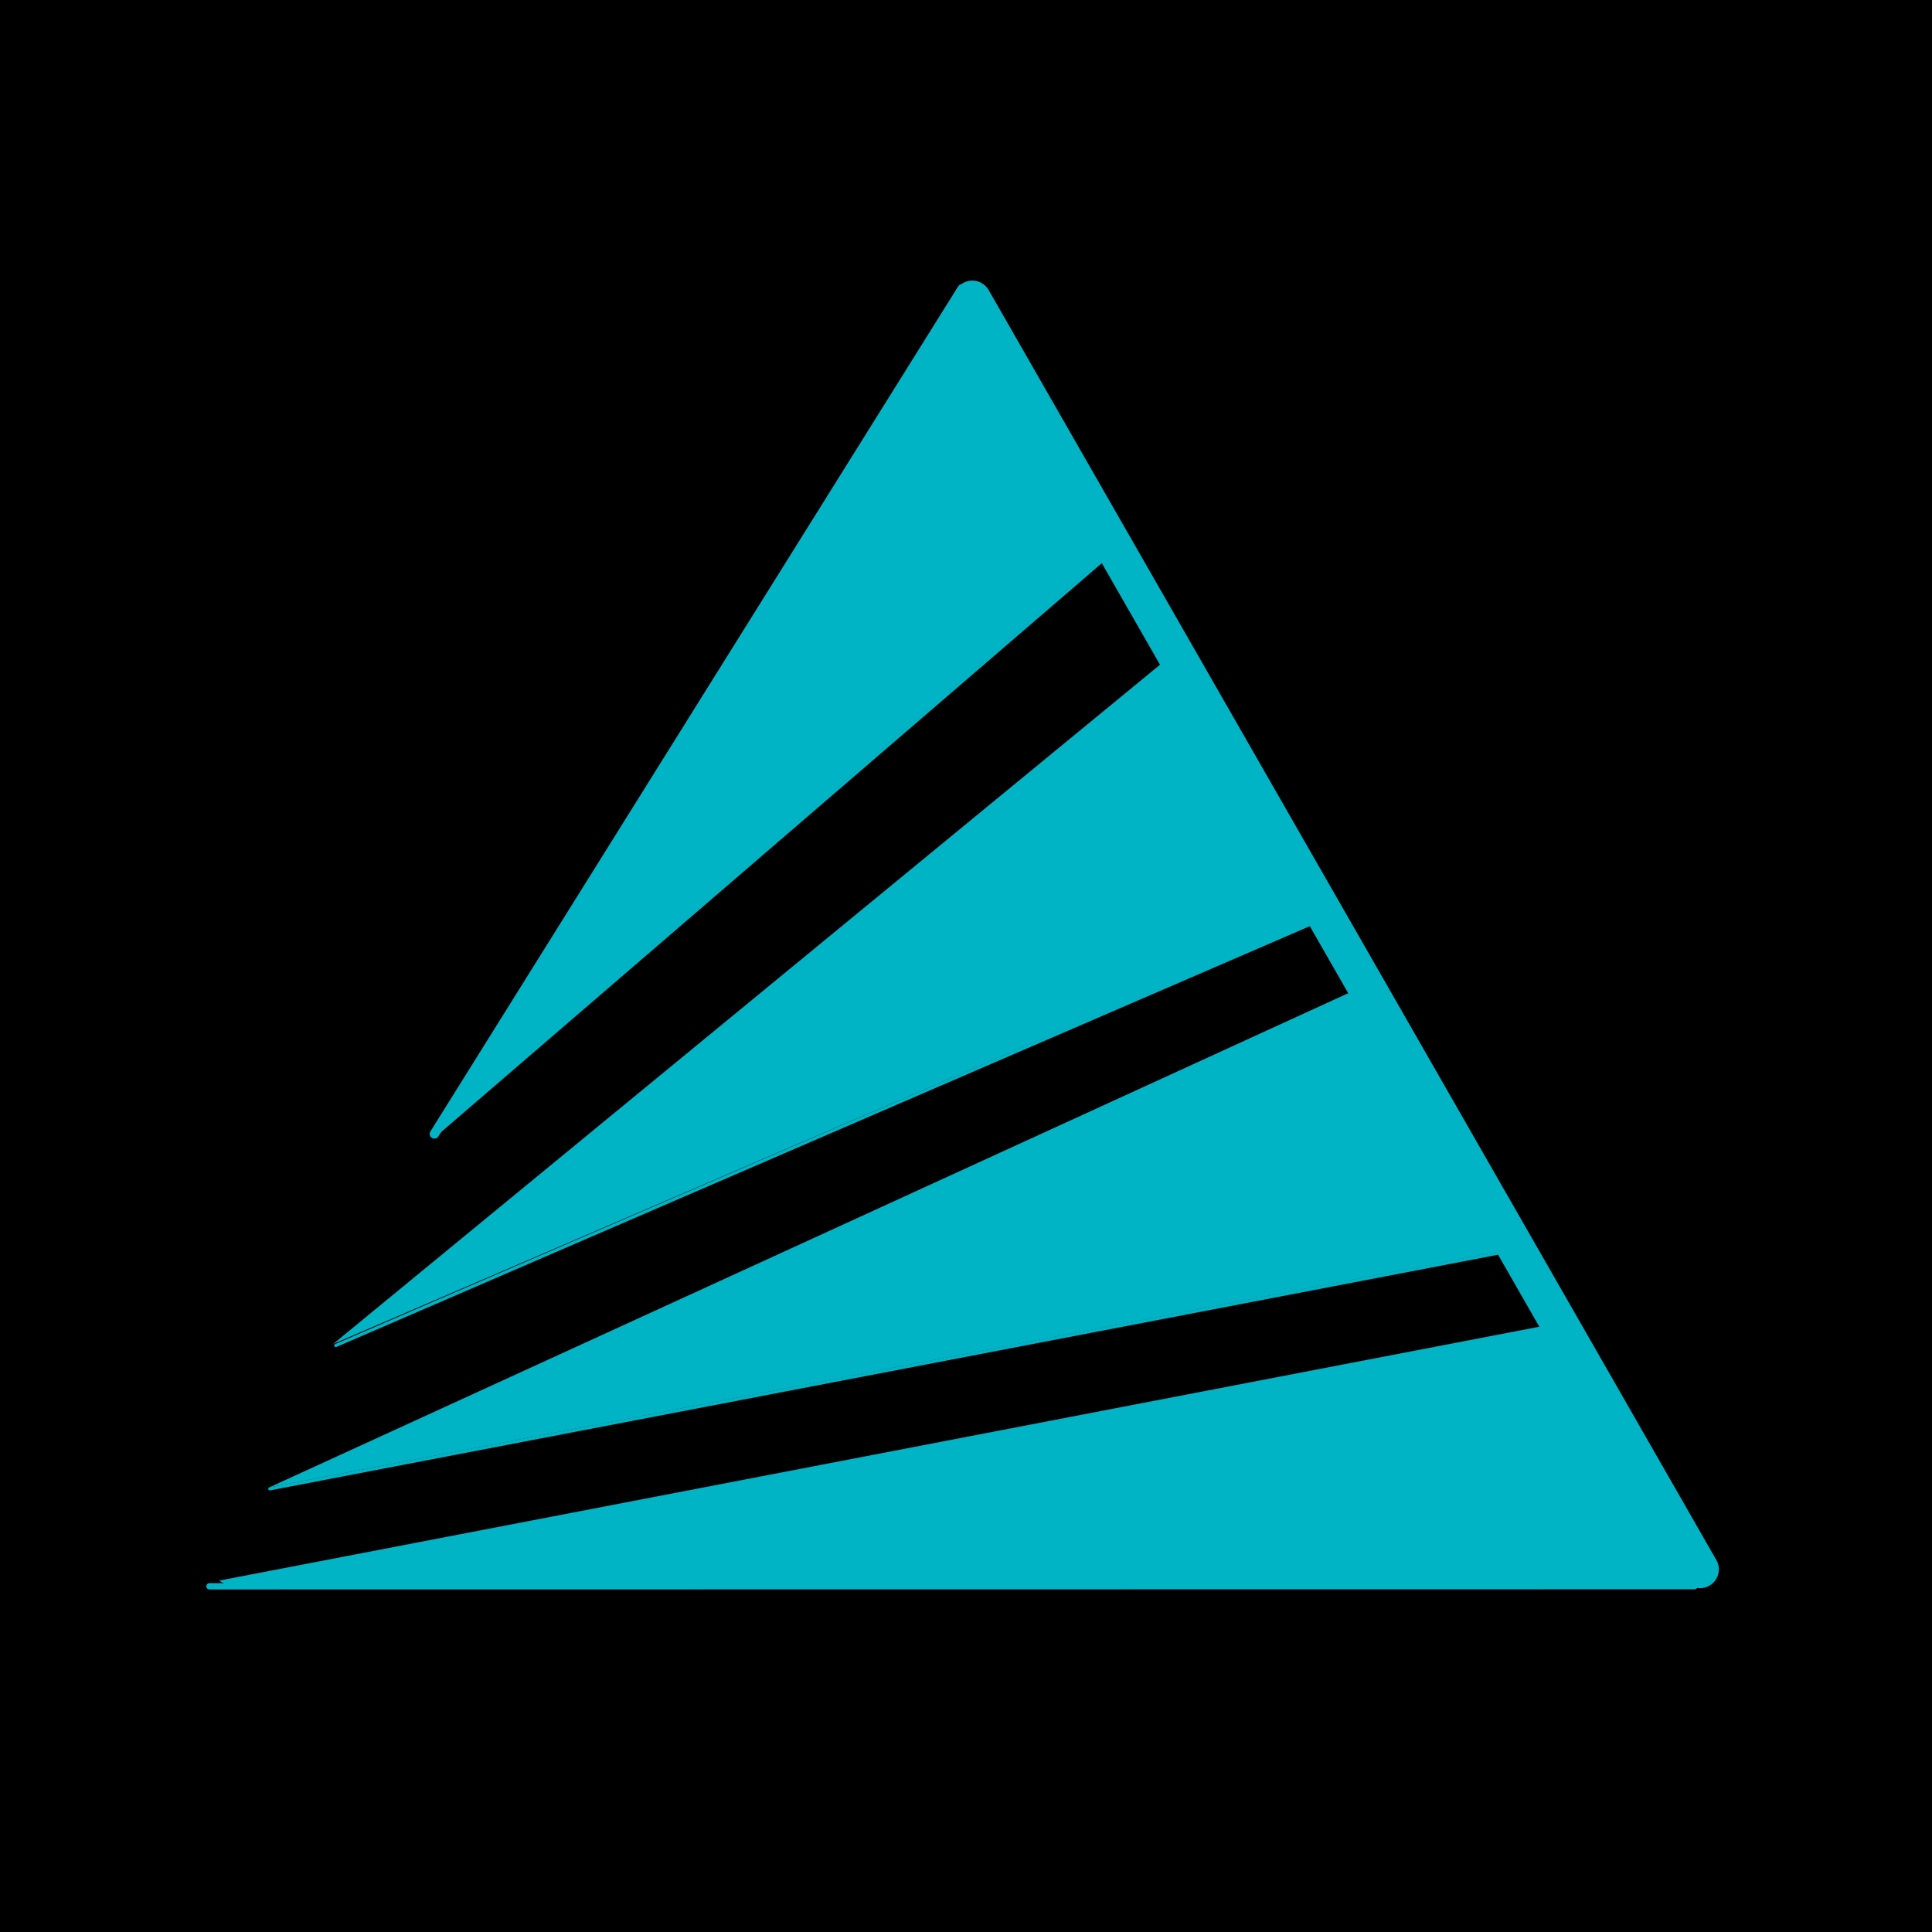
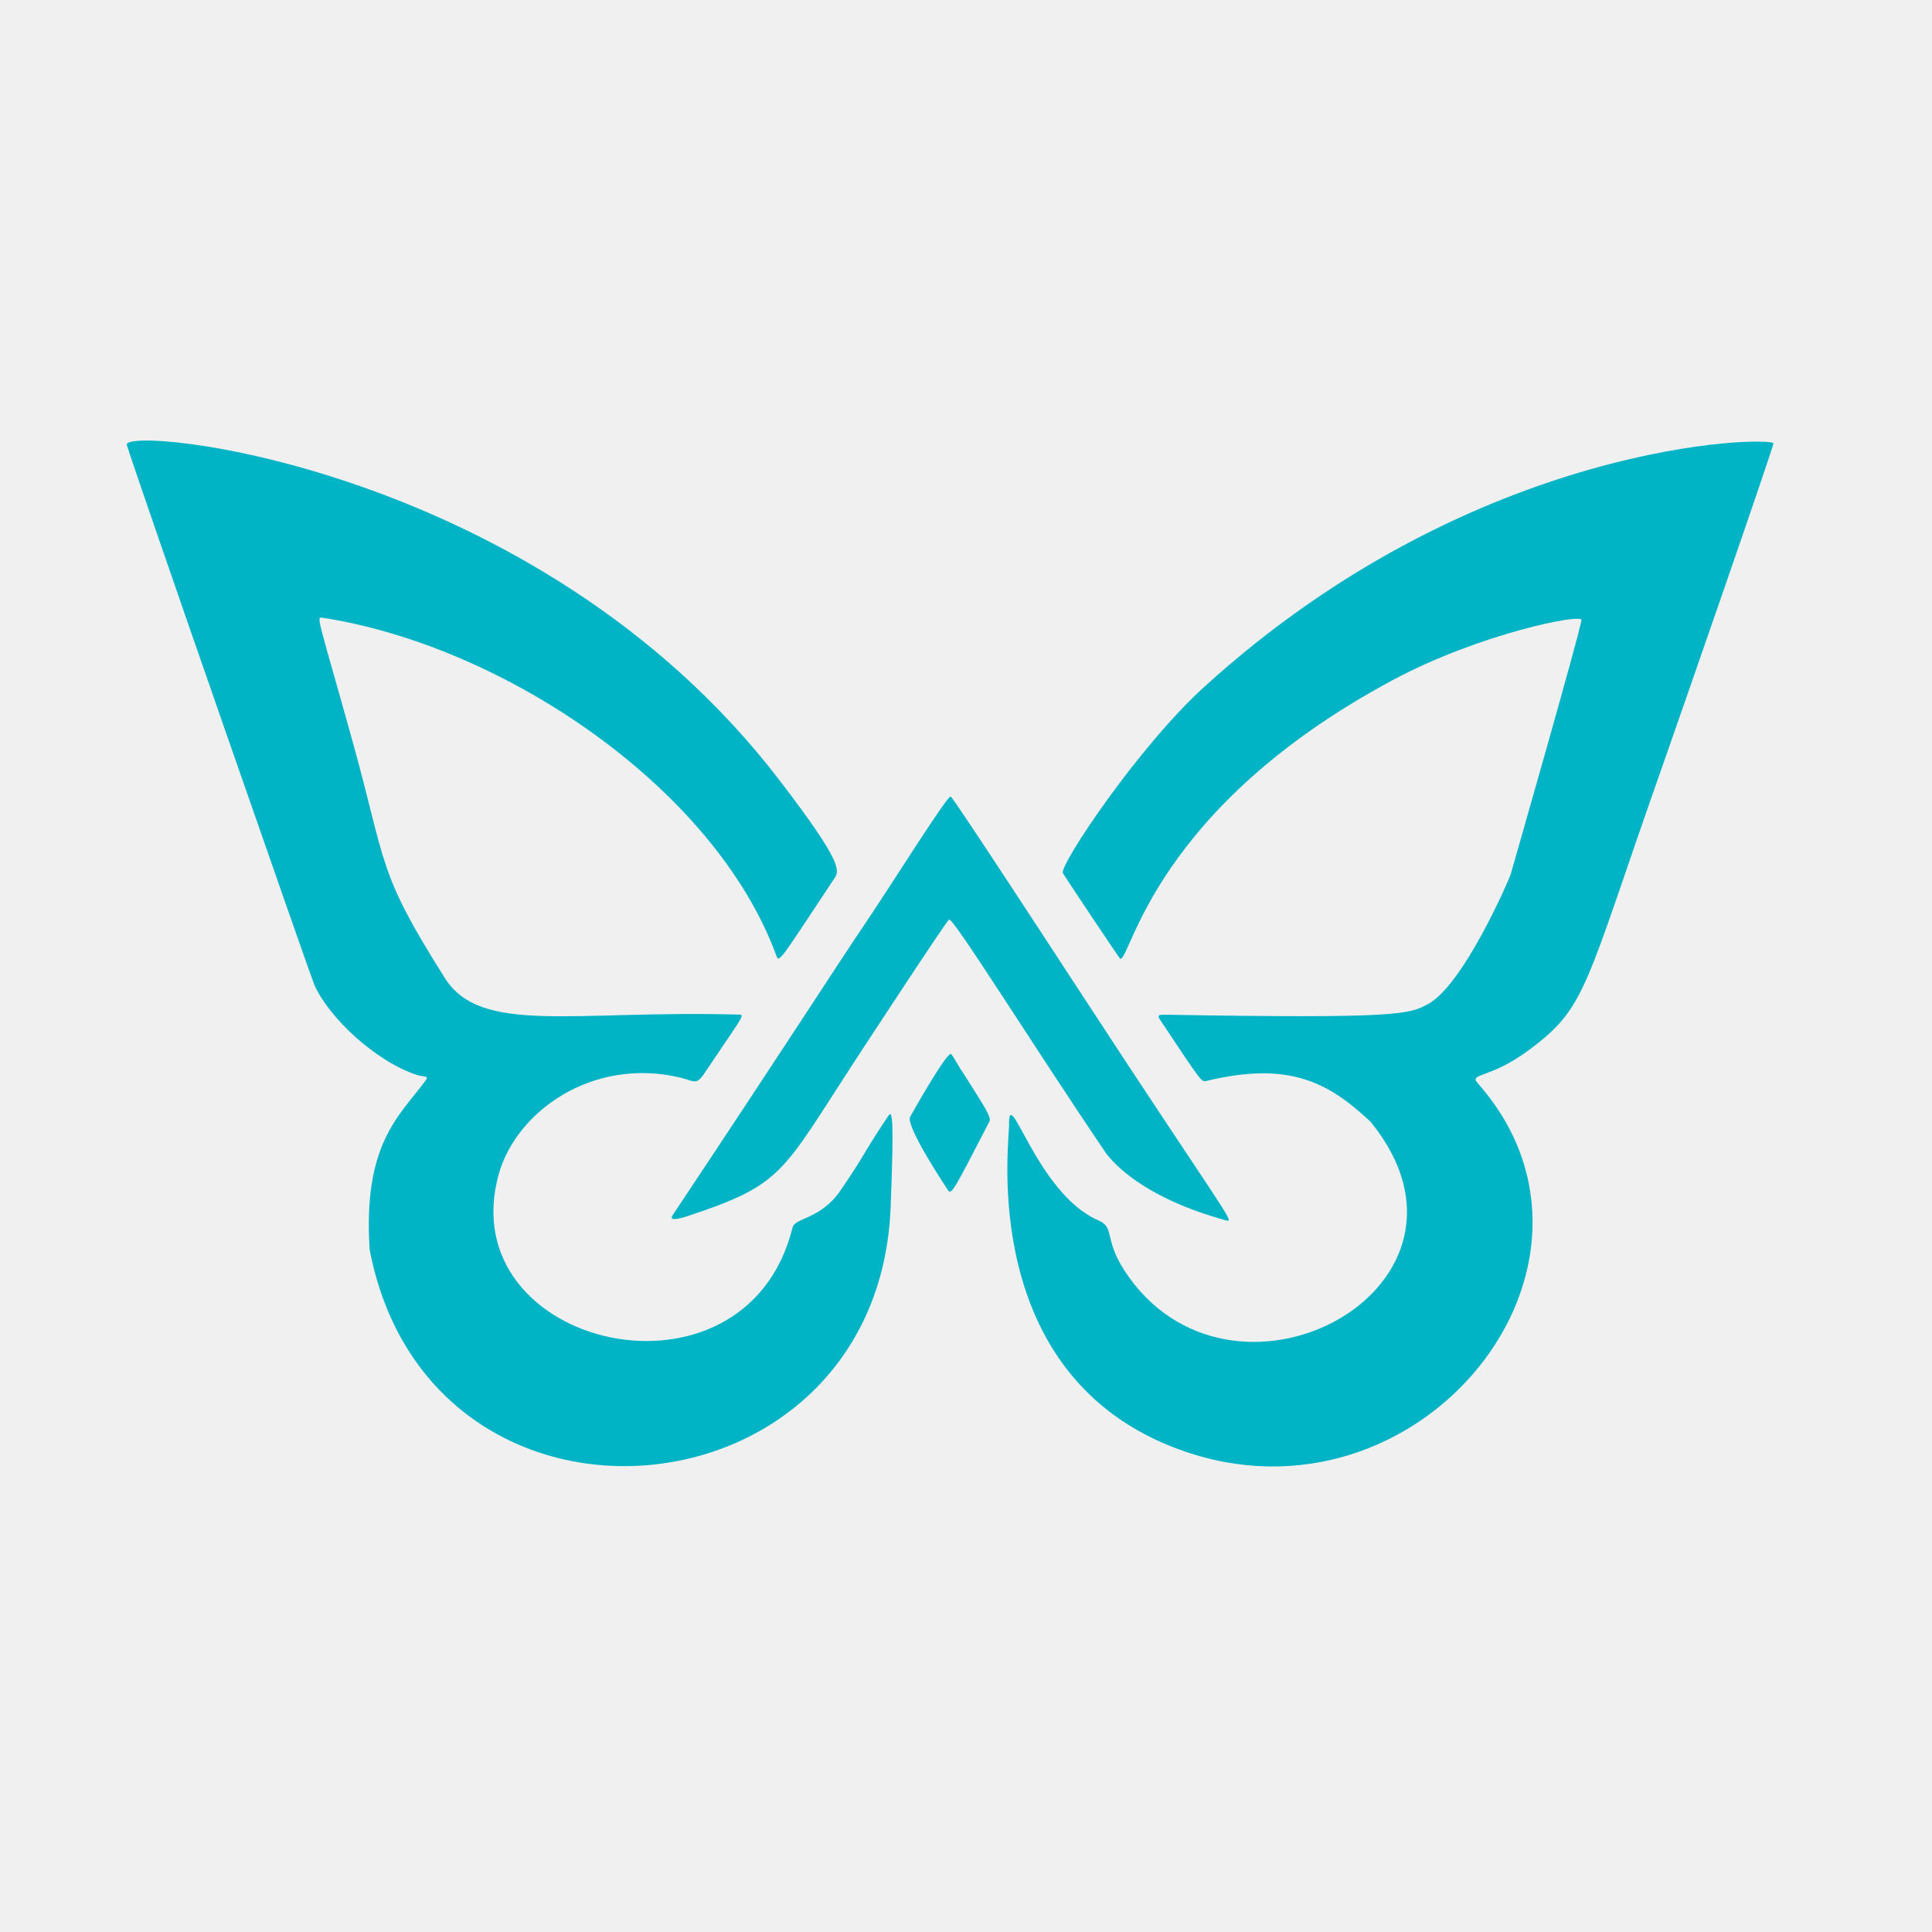
- <svg xmlns="http://www.w3.org/2000/svg" width="500" zoomAndPan="magnify" viewBox="0 0 375 375" height="500" preserveAspectRatio="xMidYMid meet" version="1.2">
-   <defs>
-     <clipPath id="05710e611f">
-       <path d="M 39.992 256.68 L 331.828 256.68 L 331.828 307.844 L 39.992 307.844 Z M 39.992 256.68 " />
-     </clipPath>
-     <clipPath id="5cbd34ca53">
-       <path d="M 39.992 61.07 L 39.992 301.883 C 39.992 305.195 42.68 307.883 45.992 307.883 L 325.84 307.883 C 329.152 307.883 331.84 305.195 331.84 301.883 L 331.84 61.07 C 331.84 57.758 329.152 55.07 325.84 55.07 L 45.992 55.07 C 42.68 55.07 39.992 57.758 39.992 61.07 Z M 39.992 61.07 " />
-     </clipPath>
-     <clipPath id="c10f6a64cf">
-       <path d="M 52 191 L 295 191 L 295 289 L 52 289 Z M 52 191 " />
-     </clipPath>
-     <clipPath id="d4daace909">
-       <path d="M 39.992 61.07 L 39.992 301.883 C 39.992 305.195 42.68 307.883 45.992 307.883 L 325.84 307.883 C 329.152 307.883 331.84 305.195 331.84 301.883 L 331.84 61.07 C 331.84 57.758 329.152 55.07 325.84 55.07 L 45.992 55.07 C 42.68 55.07 39.992 57.758 39.992 61.07 Z M 39.992 61.07 " />
-     </clipPath>
-     <clipPath id="88e3e9468b">
-       <path d="M 64 127 L 258 127 L 258 261 L 64 261 Z M 64 127 " />
-     </clipPath>
-     <clipPath id="867cb5a689">
-       <path d="M 39.992 61.07 L 39.992 301.883 C 39.992 305.195 42.68 307.883 45.992 307.883 L 325.84 307.883 C 329.152 307.883 331.84 305.195 331.84 301.883 L 331.84 61.07 C 331.84 57.758 329.152 55.07 325.84 55.07 L 45.992 55.07 C 42.68 55.07 39.992 57.758 39.992 61.07 Z M 39.992 61.07 " />
-     </clipPath>
-     <clipPath id="734bb0b541">
-       <path d="M 83 55.07 L 217 55.07 L 217 221 L 83 221 Z M 83 55.07 " />
-     </clipPath>
-     <clipPath id="bb9d321a27">
-       <path d="M 39.992 61.07 L 39.992 301.883 C 39.992 305.195 42.68 307.883 45.992 307.883 L 325.84 307.883 C 329.152 307.883 331.84 305.195 331.84 301.883 L 331.84 61.07 C 331.84 57.758 329.152 55.07 325.84 55.07 L 45.992 55.07 C 42.68 55.07 39.992 57.758 39.992 61.07 Z M 39.992 61.07 " />
-     </clipPath>
-   </defs>
-   <g id="8ee60b42b8">
-     <rect x="0" width="375" y="0" height="375" style="fill:#ffffff;fill-opacity:1;stroke:none;" />
-     <rect x="0" width="375" y="0" height="375" style="fill:#000000;fill-opacity:1;stroke:none;" />
-     <g clip-rule="nonzero" clip-path="url(#05710e611f)">
-       <g clip-rule="nonzero" clip-path="url(#5cbd34ca53)">
-         <path style=" stroke:none;fill-rule:evenodd;fill:#00b4c5;fill-opacity:1;" d="M 40.359 307.211 L 302.371 256.824 L 331.828 307.844 L 39.992 307.844 L 40.359 307.211 " />
-       </g>
-     </g>
-     <g clip-rule="nonzero" clip-path="url(#c10f6a64cf)">
-       <g clip-rule="nonzero" clip-path="url(#d4daace909)">
-         <path style=" stroke:none;fill-rule:evenodd;fill:#00b4c5;fill-opacity:1;" d="M 52.246 288.711 L 265.082 191.227 L 294.543 242.246 Z M 52.246 288.711 " />
-       </g>
-     </g>
-     <g clip-rule="nonzero" clip-path="url(#88e3e9468b)">
-       <g clip-rule="nonzero" clip-path="url(#867cb5a689)">
-         <path style=" stroke:none;fill-rule:evenodd;fill:#00b4c5;fill-opacity:1;" d="M 64.676 260.859 L 227.617 127.004 L 257.074 178.027 Z M 64.676 260.859 " />
-       </g>
-     </g>
-     <g clip-rule="nonzero" clip-path="url(#734bb0b541)">
-       <g clip-rule="nonzero" clip-path="url(#bb9d321a27)">
-         <path style=" stroke:none;fill-rule:evenodd;fill:#00b4c5;fill-opacity:1;" d="M 83.727 220.691 L 187.238 55.109 L 216.695 106.129 Z M 83.727 220.691 " />
-       </g>
-     </g>
-     <path style="fill:none;stroke-width:1;stroke-linecap:round;stroke-linejoin:miter;stroke:#00b4c5;stroke-opacity:1;stroke-miterlimit:4;" d="M 0.499 0.503 L 281.7 0.5 " transform="matrix(-0.460681,0.396648,-0.396648,-0.460681,214.1327,109.0846)" />
-     <path style="fill:none;stroke-width:12;stroke-linecap:round;stroke-linejoin:miter;stroke:#00b4c5;stroke-opacity:1;stroke-miterlimit:4;" d="M 6 6.001 L 473.159 6.002 " transform="matrix(0.302353,0.527665,-0.527665,0.302353,190.0826,53.13271)" />
-     <path style="fill:none;stroke-width:1;stroke-linecap:round;stroke-linejoin:miter;stroke:#00b4c5;stroke-opacity:1;stroke-miterlimit:4;" d="M 0.5 0.502 L 344.241 0.502 " transform="matrix(-0.558413,0.24138,-0.24138,-0.558413,257.5217,178.3512)" />
-     <path style="fill:none;stroke-width:1;stroke-linecap:round;stroke-linejoin:miter;stroke:#00b4c5;stroke-opacity:1;stroke-miterlimit:4;" d="M 0.498 0.501 L 403.571 0.503 " transform="matrix(-0.597354,0.114639,-0.114639,-0.597354,293.5076,243.0158)" />
-     <path style="fill:none;stroke-width:2;stroke-linecap:round;stroke-linejoin:miter;stroke:#00b4c5;stroke-opacity:1;stroke-miterlimit:4;" d="M 0.998 1.003 L 474.84 0.998 " transform="matrix(-0.608349,0.0000674797,-0.0000674797,-0.608349,329.5212,308.4733)" />
-     <path style="fill:none;stroke-width:3;stroke-linecap:round;stroke-linejoin:miter;stroke:#00b4c5;stroke-opacity:1;stroke-miterlimit:4;" d="M 1.497 1.499 L 319.379 1.501 " transform="matrix(-0.322248,0.515989,-0.515989,-0.322248,188.0101,55.78483)" />
-   </g>
+ <svg xmlns="http://www.w3.org/2000/svg" width="2000" zoomAndPan="magnify" viewBox="0 0 1500 1500" height="2000" preserveAspectRatio="xMidYMid meet" version="1.0">
+   <path fill="#00b4c5" d="M 287.027 970.453 C 281.578 888.242 309.883 866.574 330.352 839.031 C 333.508 834.785 329.113 836.34 323.973 834.672 C 291.707 824.203 255.5 790.355 243.973 764.48 C 241.656 759.281 105.789 369.688 98.453 345.445 C 93.773 329.984 416 359.09 604.961 605.469 C 655.164 670.922 651.656 676.195 647.773 682.039 C 607.699 742.363 604.977 748.074 602.918 742.422 C 555.477 612.152 391.375 501.172 249.707 479.5 C 245.348 478.836 248.43 484.527 273.934 576.352 C 300.504 672.02 292.5 675.777 345.445 759.434 C 373.5 803.758 444.984 784.086 574.293 787.75 C 578.602 787.871 575.305 790.922 546.5 833.902 C 540.48 842.883 538.367 839.047 528.004 836.602 C 459.883 820.512 400.691 863.004 387.18 911.777 C 349.797 1046.727 579.016 1100.336 615.344 953.008 C 617.242 945.309 637.176 946.805 652.637 924.18 C 672.145 895.637 670.512 894.848 689.762 866.238 C 692.93 861.527 694.156 868.27 691.496 937.164 C 682.012 1182.828 334.23 1214.621 287.027 970.453 Z M 287.027 970.453 " fill-opacity="1" fill-rule="evenodd" />
+   <path fill="#00b4c5" d="M 859.02 895.832 C 800.77 809.906 740.609 712.883 736.875 713.934 C 735.152 714.418 670.473 813.367 664.781 822.074 C 606.395 911.395 608.785 919.469 532.734 944.539 C 531.922 944.809 518.383 949.27 522.125 943.648 C 613.453 806.406 650.414 748.508 669.785 719.918 C 692.773 685.984 735.695 617.047 738.168 618.395 C 740.375 619.598 823.828 747.535 831.191 758.82 C 948.145 938.125 959.719 949.668 952.152 947.59 C 886.406 929.527 864.395 902.445 859.02 895.832 Z M 859.02 895.832 " fill-opacity="1" fill-rule="evenodd" />
+   <path fill="#00b4c5" d="M 1064.129 870.941 C 1031.848 840.762 1001.465 823.48 936.324 839.32 C 932.789 840.176 932.277 839.285 900.402 791.324 C 898.164 787.957 900.391 787.742 904.617 787.816 C 1086.984 790.965 1093.852 787.363 1108.289 779.789 C 1136.473 765.008 1172.086 681.594 1172.797 679.109 C 1177.316 663.332 1225.211 496.176 1227.859 481.5 C 1228.863 475.949 1148.848 491.953 1081.93 527.703 C 895.215 627.457 877.809 746.234 869.723 744.379 C 869.203 744.262 825.961 679.574 825.211 677.832 C 822.496 671.52 883.707 579.984 934.57 533.652 C 1147.328 339.852 1375.816 338.906 1376.875 344.191 C 1377.328 346.461 1299.008 571.27 1292.141 590.707 C 1229.789 767.242 1232.719 781.18 1187.477 814.93 C 1155.953 838.449 1139.98 832.688 1147.531 841.262 C 1271.504 982.012 1101.855 1193.434 915.68 1125.438 C 758.805 1068.141 783.629 886.805 783.422 873.867 C 782.863 838.852 804.758 926.773 852.715 947.473 C 866.801 953.555 855.395 962.438 876.82 992.051 C 962.211 1110.094 1166.98 997.414 1064.129 870.941 Z M 1064.129 870.941 " fill-opacity="1" fill-rule="evenodd" />
+   <path fill="#00b4c5" d="M 747.746 832.922 C 761.336 854.754 770.086 867.043 768.27 870.555 C 740.664 923.953 738.711 928.129 735.953 923.969 C 733.137 919.711 704.012 875.738 706.43 867.43 C 706.434 867.414 735.863 814.77 738.578 818.445 C 741.973 823.039 744.348 828.328 747.746 832.922 Z M 747.746 832.922 " fill-opacity="1" fill-rule="evenodd" />
</svg>
